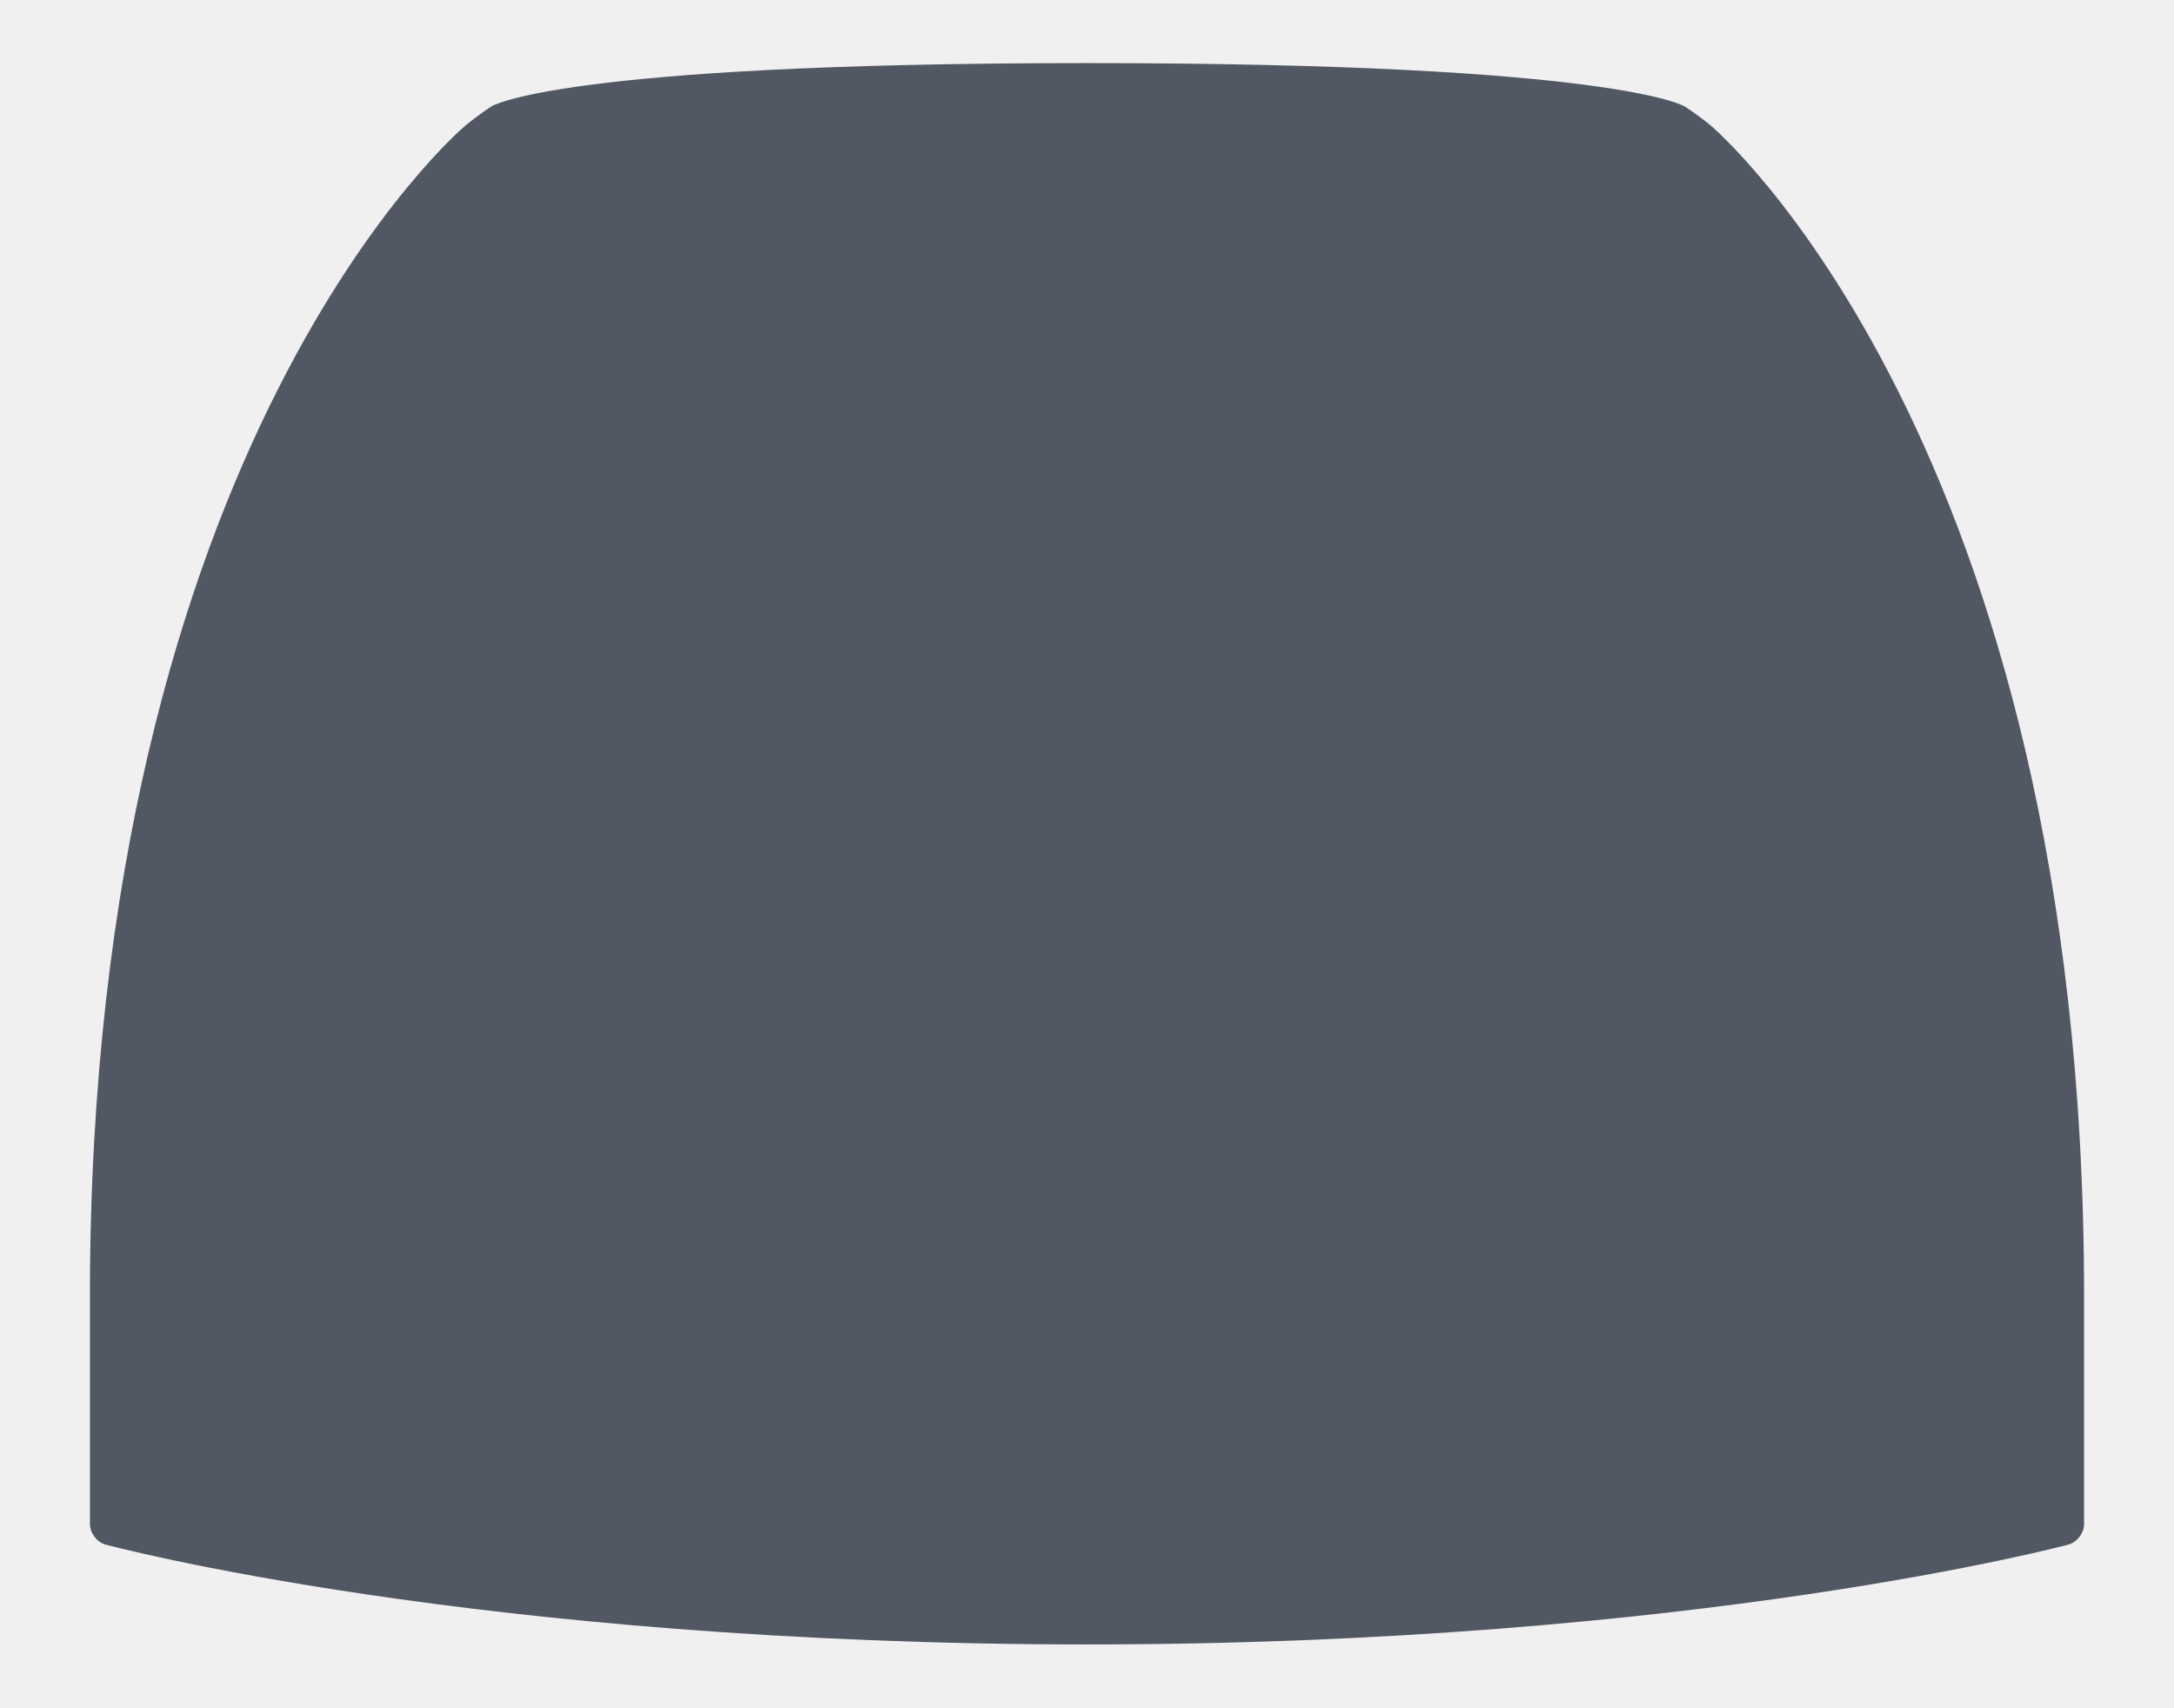
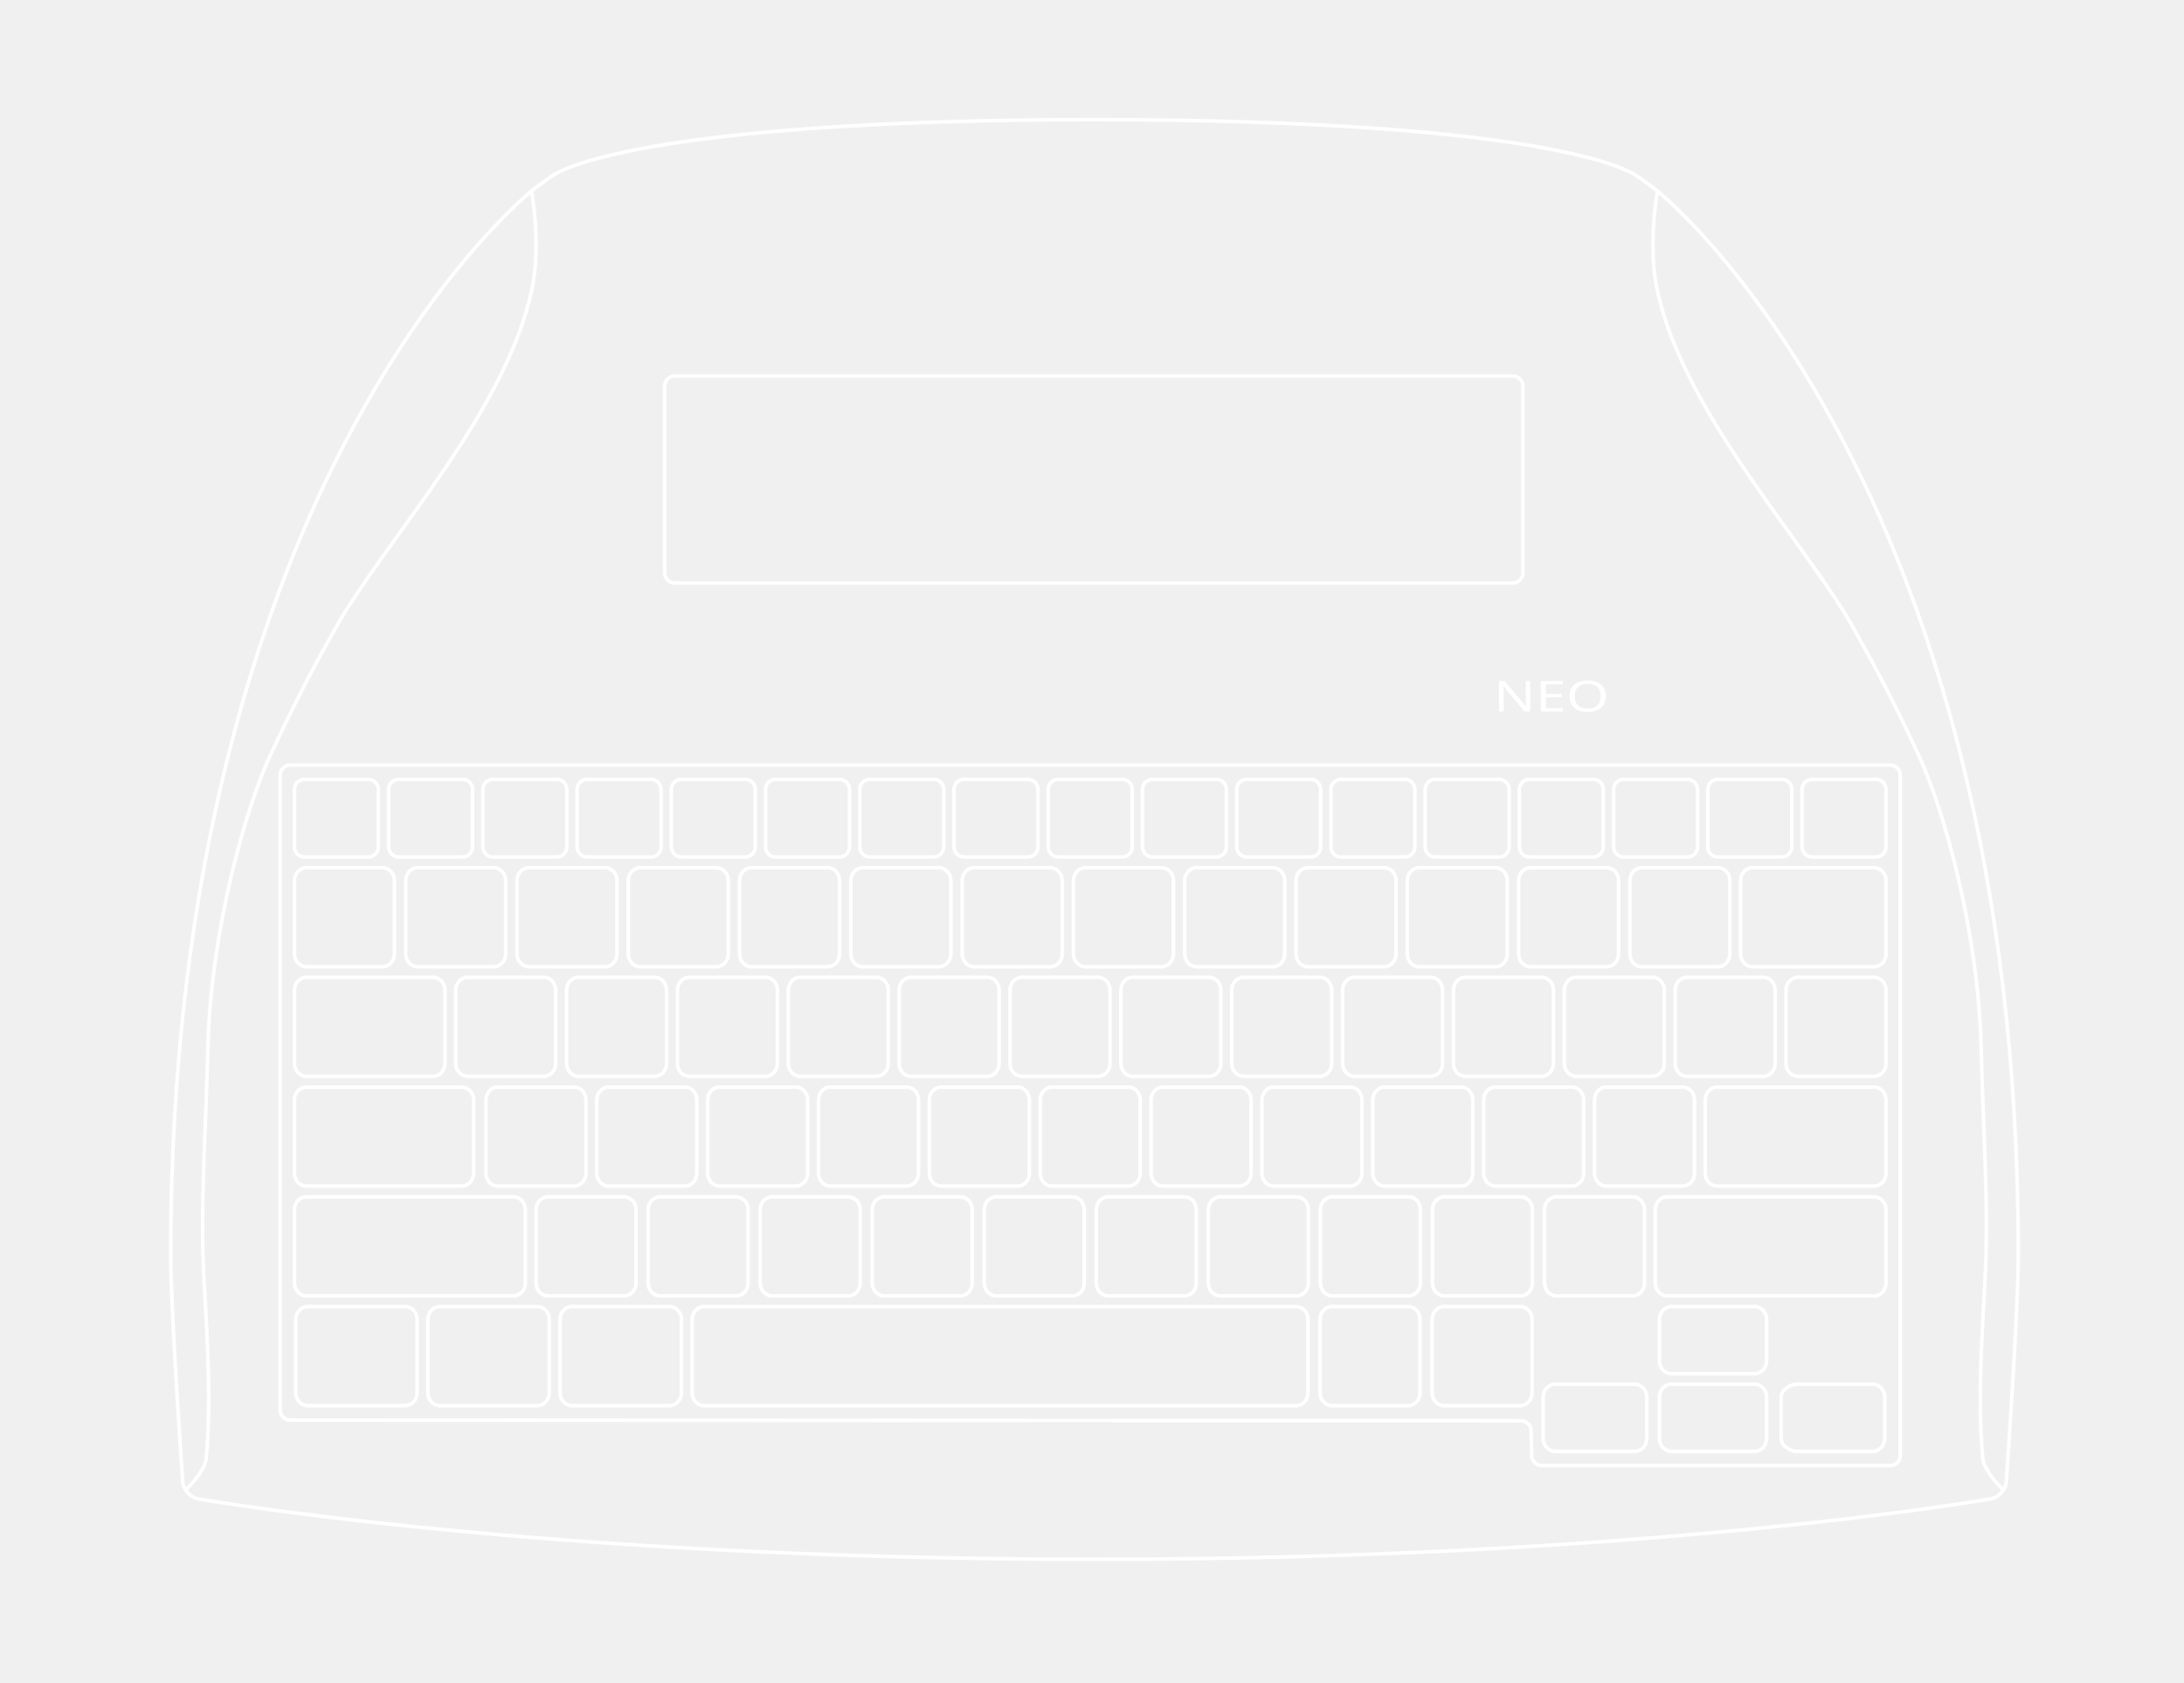
- <svg xmlns="http://www.w3.org/2000/svg" version="1.1" width="1100" height="864" xml:space="preserve" id="neoAcrylicCanvas">
-   <path id="neoAcrylicCanvas-bezier" stroke="none" fill="rgb(82, 88, 99)" d="M 235.38,63.62 C 238.85,60.71 244.8,56.31 248.6,53.84 248.6,53.84 282.24,31.92 550,31.92 818.22,31.92 852.51,53.89 852.51,53.89 856.33,56.33 862.28,60.72 865.75,63.64 865.75,63.64 1054.5,222.67 1054.5,655.75 L 1054.5,771.11 C 1054.5,775.65 1050.92,780.32 1046.54,781.49 1046.54,781.49 858.47,832 550,832 240.93,832 53.45,781.5 53.45,781.5 49.08,780.32 45.5,775.65 45.5,771.12 L 45.5,655.75 C 45.5,222.67 235.38,63.62 235.38,63.62 Z M 235.38,63.62" />
+ <svg xmlns="http://www.w3.org/2000/svg" version="1.1" id="Layer_1" x="0px" y="0px" width="612px" height="471.333px" viewBox="0 0 612 471.333" enable-background="new 0 0 612 471.333" xml:space="preserve">
+   <g id="Base">
+     <path id="Left_Flare_1_" fill="none" stroke="#FFFFFF" stroke-miterlimit="10" d="M148.952,53.523c0,0,2.798,15.06,0.048,27.81   c-7.47,34.631-41.757,70.921-55.125,94.875c-7.364,13.195-11.125,20.375-18.125,35.375s-16.75,49.5-17.5,82   c-0.521,22.562-2.25,44.875-1.074,65.164c1.045,18.032,1.995,34.64,0.636,49.554c-0.378,4.153-5.798,9.076-5.798,9.076" />
+     <path id="Right_Flare" fill="none" stroke="#FFFFFF" stroke-miterlimit="10" d="M464.45,53.524c0,0-2.798,15.06-0.048,27.81   c7.47,34.631,41.758,70.921,55.125,94.875c7.363,13.195,11.125,20.375,18.125,35.375s16.75,49.5,17.5,82   c0.521,22.562,2.25,44.875,1.074,65.164c-1.046,18.033-1.996,34.641-0.637,49.555c0.379,4.152,5.798,9.076,5.798,9.076" />
+     <path id="Base_1_" fill="none" stroke="#FFFFFF" stroke-miterlimit="10" d="M304.701,33.499   c134.842,0,153.877,15.741,153.877,15.741c1.649,1.075,4.105,2.872,5.872,4.285c0.28,0.225,101.118,80.308,101.118,297.975   c0,15.799-3.329,63.105-3.329,63.105c0,2.281-1.802,4.633-4.005,5.227c0,0-95.651,17.002-251.298,17.002h-0.471   c-155.646,0-251.298-17.002-251.298-17.002c-2.203-0.594-4.005-2.945-4.005-5.227c0,0-3.329-47.307-3.329-63.105   c0-217.668,100.837-297.75,101.118-297.976c1.767-1.413,4.223-3.21,5.872-4.285c0,0,19.035-15.741,153.877-15.741L304.701,33.499z" />
+   </g>
+   <g id="Keyboard">
+     <g>
+       <g>
+         <path fill="none" stroke="#FFFFFF" stroke-miterlimit="10" d="M78.5,217.167c0-1.559,1.275-2.834,2.834-2.834h448.331     c1.56,0,2.835,1.275,2.835,2.834v190.581c0,1.56-1.275,2.835-2.835,2.835h-97.58c-1.56,0-2.86-1.275-2.892-2.834l-0.137-6.915     c-0.031-1.559-1.332-2.835-2.892-2.835l-344.831-0.165c-1.559,0-2.834-1.276-2.834-2.836V217.167z" />
+       </g>
+     </g>
+   </g>
+   <g id="Sixth_Row">
+     <path fill="none" stroke="#FFFFFF" stroke-miterlimit="10" d="M366.527,390.168c0,1.997-1.496,3.617-3.344,3.617H197.299   c-1.848,0-3.346-1.62-3.346-3.617v-20.516c0-1.997,1.498-3.617,3.346-3.617h165.884c1.848,0,3.344,1.62,3.344,3.617V390.168z" />
+     <path fill="none" stroke="#FFFFFF" stroke-miterlimit="10" d="M116.894,390.168c0,1.997-1.497,3.617-3.345,3.617h-27.34   c-1.848,0-3.345-1.62-3.345-3.617v-20.516c0-1.997,1.497-3.617,3.345-3.617h27.34c1.848,0,3.345,1.62,3.345,3.617V390.168z" />
+     <path fill="none" stroke="#FFFFFF" stroke-miterlimit="10" d="M153.924,390.168c0,1.997-1.497,3.617-3.345,3.617h-27.34   c-1.848,0-3.345-1.62-3.345-3.617v-20.516c0-1.997,1.497-3.617,3.345-3.617h27.34c1.848,0,3.345,1.62,3.345,3.617V390.168z" />
+     <path fill="none" stroke="#FFFFFF" stroke-miterlimit="10" d="M190.954,390.168c0,1.997-1.497,3.617-3.345,3.617h-27.34   c-1.848,0-3.345-1.62-3.345-3.617v-20.516c0-1.997,1.497-3.617,3.345-3.617h27.34c1.848,0,3.345,1.62,3.345,3.617V390.168z" />
+     <path fill="none" stroke="#FFFFFF" stroke-miterlimit="10" d="M397.924,390.168c0,1.997-1.496,3.617-3.344,3.617h-21.338   c-1.848,0-3.346-1.62-3.346-3.617v-20.516c0-1.997,1.498-3.617,3.346-3.617h21.338c1.848,0,3.344,1.62,3.344,3.617V390.168z" />
+     <path fill="none" stroke="#FFFFFF" stroke-miterlimit="10" d="M429.322,390.168c0,1.997-1.496,3.617-3.344,3.617h-21.338   c-1.848,0-3.346-1.62-3.346-3.617v-20.516c0-1.997,1.498-3.617,3.346-3.617h21.338c1.848,0,3.344,1.62,3.344,3.617V390.168z" />
+     <path fill="none" stroke="#FFFFFF" stroke-miterlimit="10" d="M495.033,381.216c0,1.997-1.496,3.617-3.344,3.617h-23.338   c-1.848,0-3.346-1.62-3.346-3.617v-11.563c0-1.997,1.498-3.617,3.346-3.617h23.338c1.848,0,3.344,1.62,3.344,3.617V381.216z" />
+     <path fill="none" stroke="#FFFFFF" stroke-miterlimit="10" d="M461.457,402.966c0,1.997-1.496,3.617-3.344,3.617h-22.338   c-1.848,0-3.346-1.62-3.346-3.617v-11.563c0-1.997,1.498-3.617,3.346-3.617h22.338c1.848,0,3.344,1.62,3.344,3.617V402.966z" />
+     <path fill="none" stroke="#FFFFFF" stroke-miterlimit="10" d="M495.033,402.966c0,1.997-1.496,3.617-3.344,3.617h-23.338   c-1.848,0-3.346-1.62-3.346-3.617v-11.563c0-1.997,1.498-3.617,3.346-3.617h23.338c1.848,0,3.344,1.62,3.344,3.617V402.966z" />
+     <path fill="none" stroke="#FFFFFF" stroke-miterlimit="10" d="M528.135,402.966c0,1.997-1.496,3.617-3.344,3.617h-21.338   c-1.848,0-4.346-1.62-4.346-3.617v-11.563c0-1.997,2.498-3.617,4.346-3.617h21.338c1.848,0,3.344,1.62,3.344,3.617V402.966z" />
+   </g>
+   <g id="Fifth_Row">
+     <path fill="none" stroke="#FFFFFF" stroke-miterlimit="10" d="M178.242,359.418c0,1.997-1.497,3.617-3.345,3.617h-21.338   c-1.848,0-3.345-1.62-3.345-3.617v-20.516c0-1.997,1.497-3.617,3.345-3.617h21.338c1.848,0,3.345,1.62,3.345,3.617V359.418z" />
+     <path fill="none" stroke="#FFFFFF" stroke-miterlimit="10" d="M209.64,359.418c0,1.997-1.497,3.617-3.345,3.617h-21.338   c-1.848,0-3.345-1.62-3.345-3.617v-20.516c0-1.997,1.497-3.617,3.345-3.617h21.338c1.848,0,3.345,1.62,3.345,3.617V359.418z" />
+     <path fill="none" stroke="#FFFFFF" stroke-miterlimit="10" d="M241.038,359.418c0,1.997-1.497,3.617-3.345,3.617h-21.338   c-1.848,0-3.345-1.62-3.345-3.617v-20.516c0-1.997,1.497-3.617,3.345-3.617h21.338c1.848,0,3.345,1.62,3.345,3.617V359.418z" />
+     <path fill="none" stroke="#FFFFFF" stroke-miterlimit="10" d="M272.435,359.418c0,1.997-1.497,3.617-3.345,3.617h-21.338   c-1.848,0-3.345-1.62-3.345-3.617v-20.516c0-1.997,1.497-3.617,3.345-3.617h21.338c1.848,0,3.345,1.62,3.345,3.617V359.418z" />
+     <path fill="none" stroke="#FFFFFF" stroke-miterlimit="10" d="M303.833,359.418c0,1.997-1.497,3.617-3.345,3.617H279.15   c-1.848,0-3.345-1.62-3.345-3.617v-20.516c0-1.997,1.497-3.617,3.345-3.617h21.338c1.848,0,3.345,1.62,3.345,3.617V359.418z" />
+     <path fill="none" stroke="#FFFFFF" stroke-miterlimit="10" d="M335.231,359.418c0,1.997-1.496,3.617-3.344,3.617h-21.34   c-1.848,0-3.344-1.62-3.344-3.617v-20.516c0-1.997,1.496-3.617,3.344-3.617h21.34c1.848,0,3.344,1.62,3.344,3.617V359.418z" />
+     <path fill="none" stroke="#FFFFFF" stroke-miterlimit="10" d="M366.629,359.418c0,1.997-1.498,3.617-3.346,3.617h-21.338   c-1.848,0-3.344-1.62-3.344-3.617v-20.516c0-1.997,1.496-3.617,3.344-3.617h21.338c1.848,0,3.346,1.62,3.346,3.617V359.418z" />
+     <path fill="none" stroke="#FFFFFF" stroke-miterlimit="10" d="M398.026,359.418c0,1.997-1.496,3.617-3.344,3.617h-21.338   c-1.848,0-3.346-1.62-3.346-3.617v-20.516c0-1.997,1.498-3.617,3.346-3.617h21.338c1.848,0,3.344,1.62,3.344,3.617V359.418z" />
+     <path fill="none" stroke="#FFFFFF" stroke-miterlimit="10" d="M429.425,359.418c0,1.997-1.498,3.617-3.346,3.617h-21.338   c-1.848,0-3.344-1.62-3.344-3.617v-20.516c0-1.997,1.496-3.617,3.344-3.617h21.338c1.848,0,3.346,1.62,3.346,3.617V359.418z" />
+     <path fill="none" stroke="#FFFFFF" stroke-miterlimit="10" d="M460.822,359.418c0,1.997-1.496,3.617-3.344,3.617h-21.338   c-1.848,0-3.346-1.62-3.346-3.617v-20.516c0-1.997,1.498-3.617,3.346-3.617h21.338c1.848,0,3.344,1.62,3.344,3.617V359.418z" />
+     <path fill="none" stroke="#FFFFFF" stroke-miterlimit="10" d="M528.5,359.418c0,1.997-1.496,3.617-3.344,3.617h-57.988   c-1.848,0-3.346-1.62-3.346-3.617v-20.516c0-1.997,1.498-3.617,3.346-3.617h57.988c1.848,0,3.344,1.62,3.344,3.617V359.418z" />
+     <path fill="none" stroke="#FFFFFF" stroke-miterlimit="10" d="M147.214,359.418c0,1.997-1.497,3.617-3.345,3.617H85.845   c-1.848,0-3.345-1.62-3.345-3.617v-20.516c0-1.997,1.497-3.617,3.345-3.617h58.025c1.848,0,3.345,1.62,3.345,3.617V359.418z" />
+   </g>
+   <g id="Fourth_Row">
+     <path fill="none" stroke="#FFFFFF" stroke-miterlimit="10" d="M164.191,328.668c0,1.997-1.497,3.617-3.345,3.617h-21.338   c-1.848,0-3.345-1.62-3.345-3.617v-20.516c0-1.997,1.497-3.617,3.345-3.617h21.338c1.848,0,3.345,1.62,3.345,3.617V328.668z" />
+     <path fill="none" stroke="#FFFFFF" stroke-miterlimit="10" d="M195.255,328.668c0,1.997-1.497,3.617-3.345,3.617h-21.338   c-1.848,0-3.345-1.62-3.345-3.617v-20.516c0-1.997,1.497-3.617,3.345-3.617h21.338c1.848,0,3.345,1.62,3.345,3.617V328.668z" />
+     <path fill="none" stroke="#FFFFFF" stroke-miterlimit="10" d="M226.32,328.668c0,1.997-1.497,3.617-3.345,3.617h-21.338   c-1.848,0-3.345-1.62-3.345-3.617v-20.516c0-1.997,1.497-3.617,3.345-3.617h21.338c1.848,0,3.345,1.62,3.345,3.617V328.668z" />
+     <path fill="none" stroke="#FFFFFF" stroke-miterlimit="10" d="M257.384,328.668c0,1.997-1.497,3.617-3.345,3.617h-21.338   c-1.848,0-3.345-1.62-3.345-3.617v-20.516c0-1.997,1.497-3.617,3.345-3.617h21.338c1.848,0,3.345,1.62,3.345,3.617V328.668z" />
+     <path fill="none" stroke="#FFFFFF" stroke-miterlimit="10" d="M288.449,328.668c0,1.997-1.497,3.617-3.345,3.617h-21.338   c-1.848,0-3.345-1.62-3.345-3.617v-20.516c0-1.997,1.497-3.617,3.345-3.617h21.338c1.848,0,3.345,1.62,3.345,3.617V328.668z" />
+     <path fill="none" stroke="#FFFFFF" stroke-miterlimit="10" d="M319.514,328.668c0,1.997-1.497,3.617-3.345,3.617h-21.338   c-1.848,0-3.345-1.62-3.345-3.617v-20.516c0-1.997,1.497-3.617,3.345-3.617h21.338c1.848,0,3.345,1.62,3.345,3.617V328.668z" />
+     <path fill="none" stroke="#FFFFFF" stroke-miterlimit="10" d="M350.578,328.668c0,1.997-1.498,3.617-3.346,3.617h-21.338   c-1.848,0-3.344-1.62-3.344-3.617v-20.516c0-1.997,1.496-3.617,3.344-3.617h21.338c1.848,0,3.346,1.62,3.346,3.617V328.668z" />
+     <path fill="none" stroke="#FFFFFF" stroke-miterlimit="10" d="M381.643,328.668c0,1.997-1.497,3.617-3.345,3.617H356.96   c-1.848,0-3.345-1.62-3.345-3.617v-20.516c0-1.997,1.497-3.617,3.345-3.617h21.338c1.848,0,3.345,1.62,3.345,3.617V328.668z" />
+     <path fill="none" stroke="#FFFFFF" stroke-miterlimit="10" d="M412.707,328.668c0,1.997-1.498,3.617-3.346,3.617h-21.338   c-1.848,0-3.344-1.62-3.344-3.617v-20.516c0-1.997,1.496-3.617,3.344-3.617h21.338c1.848,0,3.346,1.62,3.346,3.617V328.668z" />
+     <path fill="none" stroke="#FFFFFF" stroke-miterlimit="10" d="M443.771,328.668c0,1.997-1.497,3.617-3.345,3.617h-21.338   c-1.848,0-3.345-1.62-3.345-3.617v-20.516c0-1.997,1.497-3.617,3.345-3.617h21.338c1.848,0,3.345,1.62,3.345,3.617V328.668z" />
+     <path fill="none" stroke="#FFFFFF" stroke-miterlimit="10" d="M474.836,328.668c0,1.997-1.498,3.617-3.346,3.617h-21.338   c-1.848,0-3.344-1.62-3.344-3.617v-20.516c0-1.997,1.496-3.617,3.344-3.617h21.338c1.848,0,3.346,1.62,3.346,3.617V328.668z" />
+     <path fill="none" stroke="#FFFFFF" stroke-miterlimit="10" d="M528.5,328.668c0,1.997-1.497,3.617-3.345,3.617h-43.975   c-1.848,0-3.345-1.62-3.345-3.617v-20.516c0-1.997,1.497-3.617,3.345-3.617h43.975c1.848,0,3.345,1.62,3.345,3.617V328.668z" />
+     <path fill="none" stroke="#FFFFFF" stroke-miterlimit="10" d="M132.716,328.668c0,1.997-1.497,3.617-3.345,3.617H85.845   c-1.848,0-3.345-1.62-3.345-3.617v-20.516c0-1.997,1.497-3.617,3.345-3.617h43.526c1.848,0,3.345,1.62,3.345,3.617V328.668z" />
+   </g>
+   <g id="Third_Row_13_">
+     <path fill="none" stroke="#FFFFFF" stroke-miterlimit="10" d="M155.726,297.918c0,1.997-1.497,3.617-3.345,3.617h-21.338   c-1.848,0-3.345-1.62-3.345-3.617v-20.516c0-1.997,1.497-3.617,3.345-3.617h21.338c1.848,0,3.345,1.62,3.345,3.617V297.918z" />
+     <path fill="none" stroke="#FFFFFF" stroke-miterlimit="10" d="M186.791,297.918c0,1.997-1.497,3.617-3.345,3.617h-21.338   c-1.848,0-3.345-1.62-3.345-3.617v-20.516c0-1.997,1.497-3.617,3.345-3.617h21.338c1.848,0,3.345,1.62,3.345,3.617V297.918z" />
+     <path fill="none" stroke="#FFFFFF" stroke-miterlimit="10" d="M217.855,297.918c0,1.997-1.497,3.617-3.345,3.617h-21.338   c-1.848,0-3.345-1.62-3.345-3.617v-20.516c0-1.997,1.497-3.617,3.345-3.617h21.338c1.848,0,3.345,1.62,3.345,3.617V297.918z" />
+     <path fill="none" stroke="#FFFFFF" stroke-miterlimit="10" d="M248.919,297.918c0,1.997-1.497,3.617-3.345,3.617h-21.338   c-1.848,0-3.345-1.62-3.345-3.617v-20.516c0-1.997,1.497-3.617,3.345-3.617h21.338c1.848,0,3.345,1.62,3.345,3.617V297.918z" />
+     <path fill="none" stroke="#FFFFFF" stroke-miterlimit="10" d="M279.984,297.918c0,1.997-1.497,3.617-3.345,3.617h-21.338   c-1.848,0-3.345-1.62-3.345-3.617v-20.516c0-1.997,1.497-3.617,3.345-3.617h21.338c1.848,0,3.345,1.62,3.345,3.617V297.918z" />
+     <path fill="none" stroke="#FFFFFF" stroke-miterlimit="10" d="M311.049,297.918c0,1.997-1.497,3.617-3.345,3.617h-21.338   c-1.848,0-3.345-1.62-3.345-3.617v-20.516c0-1.997,1.497-3.617,3.345-3.617h21.338c1.848,0,3.345,1.62,3.345,3.617V297.918z" />
+     <path fill="none" stroke="#FFFFFF" stroke-miterlimit="10" d="M342.113,297.918c0,1.997-1.498,3.617-3.346,3.617H317.43   c-1.848,0-3.344-1.62-3.344-3.617v-20.516c0-1.997,1.496-3.617,3.344-3.617h21.338c1.848,0,3.346,1.62,3.346,3.617V297.918z" />
+     <path fill="none" stroke="#FFFFFF" stroke-miterlimit="10" d="M373.178,297.918c0,1.997-1.497,3.617-3.345,3.617h-21.338   c-1.848,0-3.345-1.62-3.345-3.617v-20.516c0-1.997,1.497-3.617,3.345-3.617h21.338c1.848,0,3.345,1.62,3.345,3.617V297.918z" />
+     <path fill="none" stroke="#FFFFFF" stroke-miterlimit="10" d="M404.242,297.918c0,1.997-1.498,3.617-3.346,3.617h-21.338   c-1.848,0-3.344-1.62-3.344-3.617v-20.516c0-1.997,1.496-3.617,3.344-3.617h21.338c1.848,0,3.346,1.62,3.346,3.617V297.918z" />
+     <path fill="none" stroke="#FFFFFF" stroke-miterlimit="10" d="M435.307,297.918c0,1.997-1.497,3.617-3.345,3.617h-21.338   c-1.848,0-3.345-1.62-3.345-3.617v-20.516c0-1.997,1.497-3.617,3.345-3.617h21.338c1.848,0,3.345,1.62,3.345,3.617V297.918z" />
+     <path fill="none" stroke="#FFFFFF" stroke-miterlimit="10" d="M466.371,297.918c0,1.997-1.498,3.617-3.346,3.617h-21.338   c-1.848,0-3.344-1.62-3.344-3.617v-20.516c0-1.997,1.496-3.617,3.344-3.617h21.338c1.848,0,3.346,1.62,3.346,3.617V297.918z" />
+     <path fill="none" stroke="#FFFFFF" stroke-miterlimit="10" d="M497.436,297.918c0,1.997-1.497,3.617-3.345,3.617h-21.338   c-1.848,0-3.345-1.62-3.345-3.617v-20.516c0-1.997,1.497-3.617,3.345-3.617h21.338c1.848,0,3.345,1.62,3.345,3.617V297.918z" />
+     <path fill="none" stroke="#FFFFFF" stroke-miterlimit="10" d="M528.5,297.918c0,1.997-1.497,3.617-3.345,3.617h-21.338   c-1.848,0-3.345-1.62-3.345-3.617v-20.516c0-1.997,1.497-3.617,3.345-3.617h21.338c1.848,0,3.345,1.62,3.345,3.617V297.918z" />
+     <path fill="none" stroke="#FFFFFF" stroke-miterlimit="10" d="M124.699,297.918c0,1.997-1.497,3.617-3.345,3.617H85.845   c-1.848,0-3.345-1.62-3.345-3.617v-20.516c0-1.997,1.497-3.617,3.345-3.617h35.509c1.848,0,3.345,1.62,3.345,3.617V297.918z" />
+   </g>
+   <g id="Second_Row">
+     <path fill="none" stroke="#FFFFFF" stroke-miterlimit="10" d="M110.527,267.216c0,1.997-1.497,3.617-3.345,3.617H85.845   c-1.848,0-3.345-1.62-3.345-3.617V246.7c0-1.997,1.497-3.617,3.345-3.617h21.338c1.848,0,3.345,1.62,3.345,3.617V267.216z" />
+     <path fill="none" stroke="#FFFFFF" stroke-miterlimit="10" d="M141.712,267.216c0,1.997-1.497,3.617-3.345,3.617H117.03   c-1.848,0-3.345-1.62-3.345-3.617V246.7c0-1.997,1.497-3.617,3.345-3.617h21.338c1.848,0,3.345,1.62,3.345,3.617V267.216z" />
+     <path fill="none" stroke="#FFFFFF" stroke-miterlimit="10" d="M172.898,267.216c0,1.997-1.497,3.617-3.345,3.617h-21.338   c-1.848,0-3.345-1.62-3.345-3.617V246.7c0-1.997,1.497-3.617,3.345-3.617h21.338c1.848,0,3.345,1.62,3.345,3.617V267.216z" />
+     <path fill="none" stroke="#FFFFFF" stroke-miterlimit="10" d="M204.083,267.216c0,1.997-1.497,3.617-3.345,3.617H179.4   c-1.848,0-3.345-1.62-3.345-3.617V246.7c0-1.997,1.497-3.617,3.345-3.617h21.338c1.848,0,3.345,1.62,3.345,3.617V267.216z" />
+     <path fill="none" stroke="#FFFFFF" stroke-miterlimit="10" d="M235.268,267.216c0,1.997-1.497,3.617-3.345,3.617h-21.338   c-1.848,0-3.345-1.62-3.345-3.617V246.7c0-1.997,1.497-3.617,3.345-3.617h21.338c1.848,0,3.345,1.62,3.345,3.617V267.216z" />
+     <path fill="none" stroke="#FFFFFF" stroke-miterlimit="10" d="M266.454,267.216c0,1.997-1.497,3.617-3.345,3.617h-21.338   c-1.848,0-3.345-1.62-3.345-3.617V246.7c0-1.997,1.497-3.617,3.345-3.617h21.338c1.848,0,3.345,1.62,3.345,3.617V267.216z" />
+     <path fill="none" stroke="#FFFFFF" stroke-miterlimit="10" d="M297.639,267.216c0,1.997-1.497,3.617-3.345,3.617h-21.338   c-1.848,0-3.345-1.62-3.345-3.617V246.7c0-1.997,1.497-3.617,3.345-3.617h21.338c1.848,0,3.345,1.62,3.345,3.617V267.216z" />
+     <path fill="none" stroke="#FFFFFF" stroke-miterlimit="10" d="M328.824,267.216c0,1.997-1.497,3.617-3.345,3.617h-21.338   c-1.848,0-3.345-1.62-3.345-3.617V246.7c0-1.997,1.497-3.617,3.345-3.617h21.338c1.848,0,3.345,1.62,3.345,3.617V267.216z" />
+     <path fill="none" stroke="#FFFFFF" stroke-miterlimit="10" d="M360.009,267.216c0,1.997-1.497,3.617-3.345,3.617h-21.338   c-1.848,0-3.345-1.62-3.345-3.617V246.7c0-1.997,1.497-3.617,3.345-3.617h21.338c1.848,0,3.345,1.62,3.345,3.617V267.216z" />
+     <path fill="none" stroke="#FFFFFF" stroke-miterlimit="10" d="M391.194,267.216c0,1.997-1.497,3.617-3.345,3.617h-21.338   c-1.848,0-3.345-1.62-3.345-3.617V246.7c0-1.997,1.497-3.617,3.345-3.617h21.338c1.848,0,3.345,1.62,3.345,3.617V267.216z" />
+     <path fill="none" stroke="#FFFFFF" stroke-miterlimit="10" d="M422.38,267.216c0,1.997-1.497,3.617-3.345,3.617h-21.338   c-1.848,0-3.345-1.62-3.345-3.617V246.7c0-1.997,1.497-3.617,3.345-3.617h21.338c1.848,0,3.345,1.62,3.345,3.617V267.216z" />
+     <path fill="none" stroke="#FFFFFF" stroke-miterlimit="10" d="M453.564,267.216c0,1.997-1.497,3.617-3.345,3.617h-21.338   c-1.848,0-3.345-1.62-3.345-3.617V246.7c0-1.997,1.497-3.617,3.345-3.617h21.338c1.848,0,3.345,1.62,3.345,3.617V267.216z" />
+     <path fill="none" stroke="#FFFFFF" stroke-miterlimit="10" d="M484.75,267.216c0,1.997-1.497,3.617-3.345,3.617h-21.338   c-1.848,0-3.345-1.62-3.345-3.617V246.7c0-1.997,1.497-3.617,3.345-3.617h21.338c1.848,0,3.345,1.62,3.345,3.617V267.216z" />
+     <path fill="none" stroke="#FFFFFF" stroke-miterlimit="10" d="M528.5,267.216c0,1.997-1.497,3.617-3.345,3.617h-34.061   c-1.848,0-3.345-1.62-3.345-3.617V246.7c0-1.997,1.497-3.617,3.345-3.617h34.061c1.848,0,3.345,1.62,3.345,3.617V267.216z" />
+   </g>
+   <g id="First_Row">
+     <path fill="none" stroke="#FFFFFF" stroke-miterlimit="10" d="M528.5,237.248c0,1.565-1.257,2.835-2.808,2.835H507.78   c-1.551,0-2.808-1.27-2.808-2.835v-16.08c0-1.565,1.257-2.835,2.808-2.835h17.912c1.551,0,2.808,1.27,2.808,2.835V237.248z" />
+     <path fill="none" stroke="#FFFFFF" stroke-miterlimit="10" d="M106.027,237.248c0,1.565-1.257,2.835-2.808,2.835H85.308   c-1.551,0-2.808-1.27-2.808-2.835v-16.08c0-1.565,1.257-2.835,2.808-2.835h17.912c1.551,0,2.808,1.27,2.808,2.835V237.248z" />
+     <path fill="none" stroke="#FFFFFF" stroke-miterlimit="10" d="M132.432,237.248c0,1.565-1.257,2.835-2.808,2.835h-17.912   c-1.551,0-2.808-1.27-2.808-2.835v-16.08c0-1.565,1.257-2.835,2.808-2.835h17.912c1.551,0,2.808,1.27,2.808,2.835V237.248z" />
+     <path fill="none" stroke="#FFFFFF" stroke-miterlimit="10" d="M158.836,237.248c0,1.565-1.257,2.835-2.808,2.835h-17.912   c-1.551,0-2.808-1.27-2.808-2.835v-16.08c0-1.565,1.257-2.835,2.808-2.835h17.912c1.551,0,2.808,1.27,2.808,2.835V237.248z" />
+     <path fill="none" stroke="#FFFFFF" stroke-miterlimit="10" d="M185.241,237.248c0,1.565-1.257,2.835-2.808,2.835h-17.912   c-1.551,0-2.808-1.27-2.808-2.835v-16.08c0-1.565,1.257-2.835,2.808-2.835h17.912c1.551,0,2.808,1.27,2.808,2.835V237.248z" />
+     <path fill="none" stroke="#FFFFFF" stroke-miterlimit="10" d="M211.646,237.248c0,1.565-1.257,2.835-2.808,2.835h-17.912   c-1.551,0-2.808-1.27-2.808-2.835v-16.08c0-1.565,1.257-2.835,2.808-2.835h17.912c1.551,0,2.808,1.27,2.808,2.835V237.248z" />
+     <path fill="none" stroke="#FFFFFF" stroke-miterlimit="10" d="M238.05,237.248c0,1.565-1.257,2.835-2.808,2.835H217.33   c-1.551,0-2.808-1.27-2.808-2.835v-16.08c0-1.565,1.257-2.835,2.808-2.835h17.912c1.551,0,2.808,1.27,2.808,2.835V237.248z" />
+     <path fill="none" stroke="#FFFFFF" stroke-miterlimit="10" d="M264.455,237.248c0,1.565-1.257,2.835-2.808,2.835h-17.912   c-1.551,0-2.808-1.27-2.808-2.835v-16.08c0-1.565,1.257-2.835,2.808-2.835h17.912c1.551,0,2.808,1.27,2.808,2.835V237.248z" />
+     <path fill="none" stroke="#FFFFFF" stroke-miterlimit="10" d="M290.859,237.248c0,1.565-1.257,2.835-2.808,2.835H270.14   c-1.551,0-2.808-1.27-2.808-2.835v-16.08c0-1.565,1.257-2.835,2.808-2.835h17.912c1.551,0,2.808,1.27,2.808,2.835V237.248z" />
+     <path fill="none" stroke="#FFFFFF" stroke-miterlimit="10" d="M317.264,237.248c0,1.565-1.257,2.835-2.808,2.835h-17.912   c-1.551,0-2.808-1.27-2.808-2.835v-16.08c0-1.565,1.257-2.835,2.808-2.835h17.912c1.551,0,2.808,1.27,2.808,2.835V237.248z" />
+     <path fill="none" stroke="#FFFFFF" stroke-miterlimit="10" d="M343.668,237.248c0,1.565-1.257,2.835-2.808,2.835h-17.912   c-1.551,0-2.808-1.27-2.808-2.835v-16.08c0-1.565,1.257-2.835,2.808-2.835h17.912c1.551,0,2.808,1.27,2.808,2.835V237.248z" />
+     <path fill="none" stroke="#FFFFFF" stroke-miterlimit="10" d="M370.072,237.248c0,1.565-1.256,2.835-2.807,2.835h-17.912   c-1.551,0-2.809-1.27-2.809-2.835v-16.08c0-1.565,1.258-2.835,2.809-2.835h17.912c1.551,0,2.807,1.27,2.807,2.835V237.248z" />
+     <path fill="none" stroke="#FFFFFF" stroke-miterlimit="10" d="M396.478,237.248c0,1.565-1.257,2.835-2.808,2.835h-17.912   c-1.551,0-2.808-1.27-2.808-2.835v-16.08c0-1.565,1.257-2.835,2.808-2.835h17.912c1.551,0,2.808,1.27,2.808,2.835V237.248z" />
+     <path fill="none" stroke="#FFFFFF" stroke-miterlimit="10" d="M422.882,237.248c0,1.565-1.257,2.835-2.808,2.835h-17.912   c-1.551,0-2.808-1.27-2.808-2.835v-16.08c0-1.565,1.257-2.835,2.808-2.835h17.912c1.551,0,2.808,1.27,2.808,2.835V237.248z" />
+     <path fill="none" stroke="#FFFFFF" stroke-miterlimit="10" d="M449.286,237.248c0,1.565-1.257,2.835-2.808,2.835h-17.912   c-1.551,0-2.808-1.27-2.808-2.835v-16.08c0-1.565,1.257-2.835,2.808-2.835h17.912c1.551,0,2.808,1.27,2.808,2.835V237.248z" />
+     <path fill="none" stroke="#FFFFFF" stroke-miterlimit="10" d="M475.691,237.248c0,1.565-1.258,2.835-2.809,2.835h-17.912   c-1.551,0-2.807-1.27-2.807-2.835v-16.08c0-1.565,1.256-2.835,2.807-2.835h17.912c1.551,0,2.809,1.27,2.809,2.835V237.248z" />
+     <path fill="none" stroke="#FFFFFF" stroke-miterlimit="10" d="M502.096,237.248c0,1.565-1.257,2.835-2.808,2.835h-17.912   c-1.551,0-2.808-1.27-2.808-2.835v-16.08c0-1.565,1.257-2.835,2.808-2.835h17.912c1.551,0,2.808,1.27,2.808,2.835V237.248z" />
+   </g>
+   <path fill="none" stroke="#FFFFFF" stroke-miterlimit="10" d="M426.758,160.5c0,1.565-1.27,2.834-2.834,2.834H189.075  c-1.565,0-2.834-1.269-2.834-2.834v-52.331c0-1.565,1.269-2.834,2.834-2.834h234.849c1.564,0,2.834,1.269,2.834,2.834V160.5z" />
+   <text transform="matrix(1.2859 0 0 1 418.5693 199.335)" fill="#FFFFFF" font-family="'Arial-Black'" font-size="12">NEO</text>
</svg>
